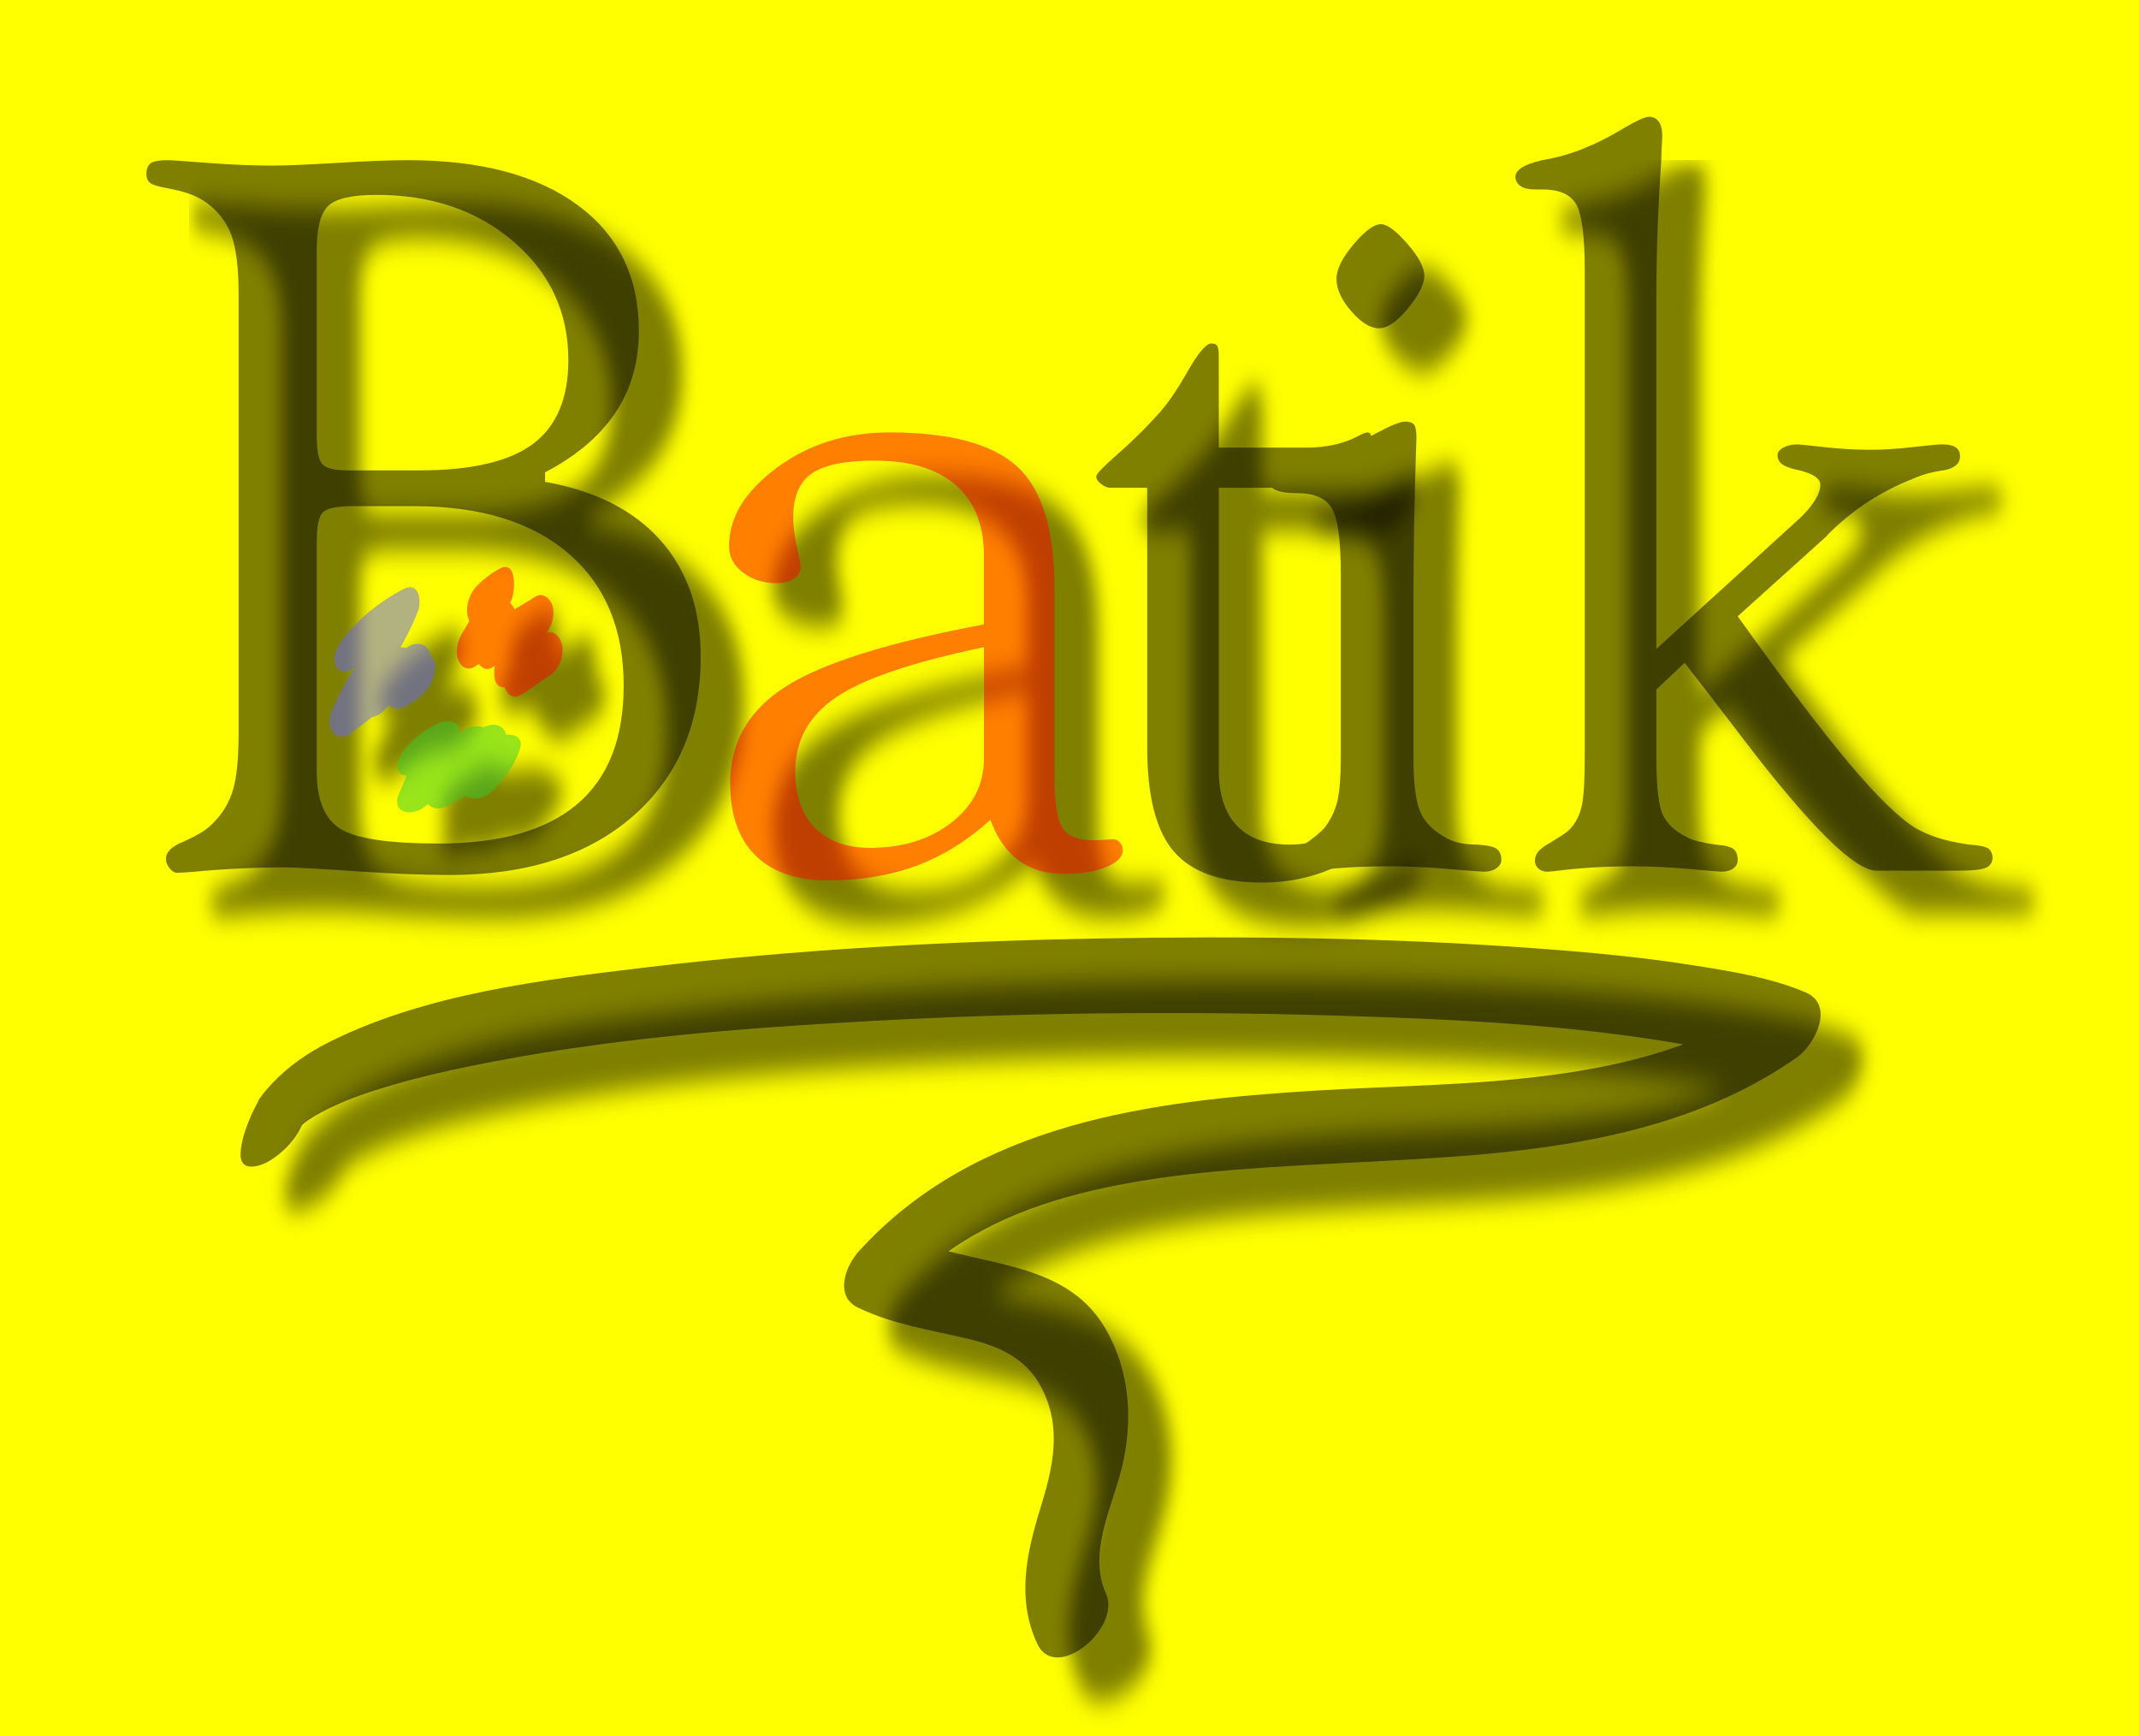
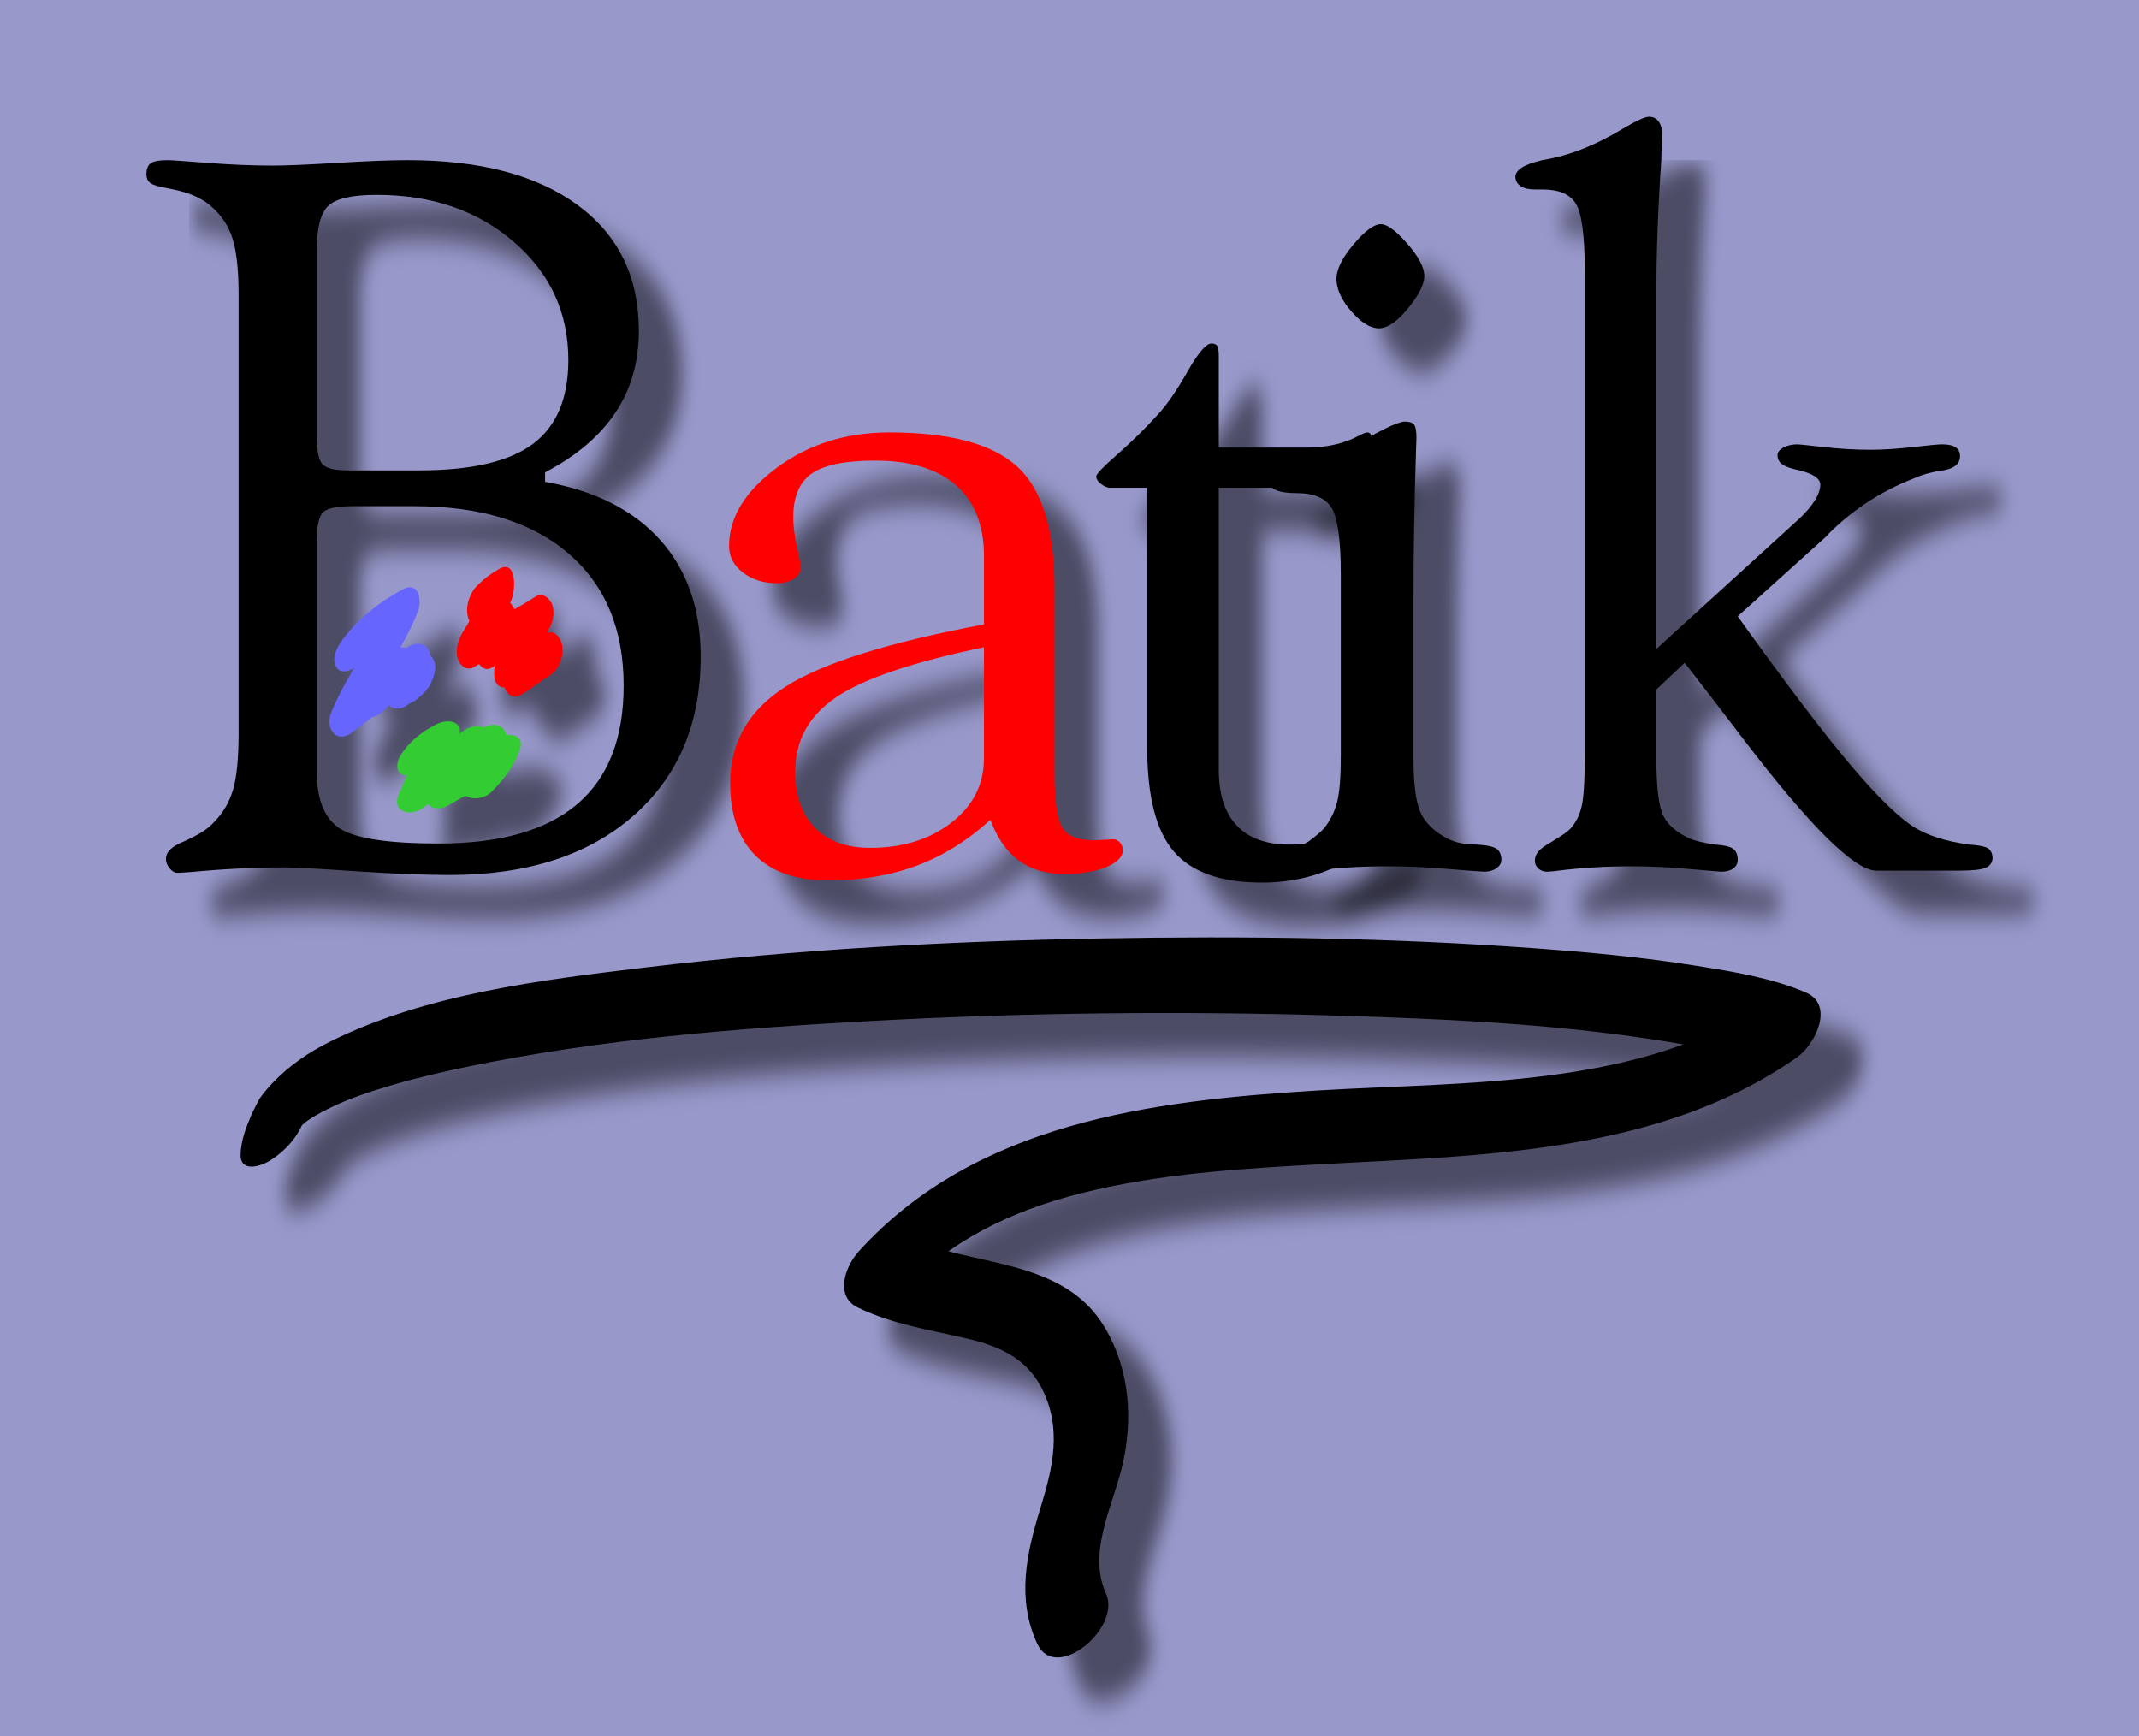
<svg width="493" height="400" xml:space="preserve" viewBox="0 0 493 400">
  <defs>
-     <filter id="blurFilterBothBounds" x="0" y="0" width="500" height="500" filterRes="200">
+     <filter id="blurFilterBothBounds" x="0" y="0" width="500" height="500" filterRes="100">
      <feGaussianBlur stdDeviation="2 3" x="0" y="0" width="500" height="500" />
    </filter>
    <filter id="blurFilter">
      <feGaussianBlur stdDeviation="2 3" />
    </filter>
-     <filter id="floodFilterBothBounds" x="0" y="0" width="500" height="500">
-       <feFlood style="flood-color:#00ff00" x="0" y="0" width="500" height="500" />
+     <filter id="floodFilterBothBounds" x="80" y="80" width="100" height="100">
+       <feFlood style="flood-color:#00ff00" x="80" y="80" width="100" height="100" />
    </filter>
  </defs>
  <g transform="skewX(0)">
    <rect x="0" y="0" width="1000" height="1000" style="fill:rgb(152, 152, 203)" />
-     <rect x="0" y="0" width="500" height="500" style="fill:yellow" />
-     <g id="Layer_Shadow" style="fill-rule:nonzero;clip-rule:nonzero;stroke:#000000;stroke-miterlimit:4;">
+     <g id="Layer_Shadow" style="fill-rule:nonzero;clip-rule:nonzero;stroke:#000000;stroke-miterlimit:4;fill-opacity:.5">
      <g style="stroke:none; fill:black; fill-opacity:.5; filter:url(#blurFilterBothBounds)">
        <path d="M64.994,178.963V77.831c0-6.188-0.57-10.773-1.707-13.754c-1.137-2.977-3.066-5.461-5.793-7.449c-1.137-0.766-2.367-1.395-3.695-1.891s-3.012-0.938-5.055-1.32c-2.125-0.371-3.488-0.781-4.094-1.23s-0.906-1.121-0.906-2.02c0-1.195,0.32-2.035,0.969-2.52     c0.645-0.484,1.953-0.73,3.93-0.73c0.758,0,3.816,0.211,9.176,0.625c5.355,0.418,10.387,0.625,15.098,0.625c2.961,0,7.883-0.207,14.758-0.625c6.875-0.414,12.324-0.625,16.352-0.625c16.711,0,29.762,3.461,39.145,10.379s14.074,16.574,14.074,28.965     c0,7.148-1.793,13.418-5.375,18.816c-3.586,5.398-9,9.996-16.242,13.797v2.18c11.574,2.051,20.445,6.547,26.613,13.492s9.254,15.879,9.254,26.805c0,15.406-5.184,27.645-15.551,36.715s-24.473,13.602-42.316,13.602c-6.078,0-13.367-0.293-21.871-0.875     c-8.508-0.586-13.898-0.875-16.172-0.875c-6.762,0-13.863,0.348-21.301,1.043c-1.824,0.137-2.965,0.207-3.418,0.207c-0.609,0-1.199-0.344-1.77-1.027s-0.852-1.406-0.852-2.172c0-1.598,1.355-2.93,4.074-3.996l0.113-0.055c1.809-0.836,3.223-1.574,4.242-2.223     c1.02-0.645,1.906-1.387,2.66-2.223c2.039-2.047,3.492-4.516,4.359-7.402s1.301-7.254,1.301-13.105z M82.994,110.209c0,3.648,0.453,5.93,1.367,6.84c0.914,0.914,2.816,1.367,5.711,1.367h16.555c12.023,0,20.758-2.031,26.203-6.098     c5.441-4.066,8.164-10.508,8.164-19.324c0-10.945-4.188-20.027-12.559-27.246c-8.375-7.219-18.914-10.832-31.625-10.832c-5.711,0-9.441,0.855-11.191,2.566s-2.625,5.148-2.625,10.316v42.41z M82.994,187.737c0,6.539,1.789,10.953,5.371,13.242     c3.578,2.293,11.16,3.438,22.746,3.438c14.172,0,24.82-3.031,31.945-9.094s10.688-15.156,10.688-27.281c0-13.031-4.234-23.188-12.695-30.461s-20.316-10.914-35.563-10.914H91.213c-3.578,0-5.84,0.477-6.793,1.426s-1.426,3.285-1.426,7.004v52.641z" />
        <path style="fill:#000000;" d="M238.275,198.952c-5.238,4.766-10.891,8.285-16.961,10.559c-6.07,2.27-12.863,3.406-20.375,3.406c-7.363,0-12.98-1.922-16.848-5.762c-3.871-3.844-5.805-9.414-5.805-16.719c0-9.359,4.266-16.758,12.805-22.195     c8.535-5.438,23.766-10.215,45.695-14.324v-15.789c0-7.09-2.16-12.523-6.477-16.297s-10.523-5.664-18.625-5.664c-6.891,0-11.758,0.992-14.598,2.977s-4.258,5.336-4.258,10.063c0,1.984,0.281,4.27,0.852,6.863s0.855,4.156,0.855,4.688     c0,1.07-0.516,1.945-1.547,2.633s-2.352,1.027-3.953,1.027c-3.055,0-5.652-0.816-7.793-2.449s-3.207-3.664-3.207-6.098c0-6.605,3.664-12.625,11-18.055c7.332-5.43,15.977-8.148,25.93-8.148c13.906,0,23.727,2.621,29.465,7.855     c5.734,5.238,8.605,14.535,8.605,27.891v42.844c0,6.516,0.621,10.715,1.867,12.594s3.609,2.816,7.086,2.816c0.602,0,1.434-0.035,2.492-0.113c1.055-0.078,1.773-0.117,2.152-0.117c0.527,0,1.02,0.246,1.473,0.73c0.453,0.488,0.68,1.07,0.68,1.742     c0,1.574-1.273,2.887-3.816,3.934s-5.785,1.574-9.73,1.574c-4.176,0-7.668-1.039-10.477-3.117s-4.973-5.191-6.488-9.348z M236.787,159.167c-16.43,3.43-27.789,7.273-34.074,11.535c-6.285,4.266-9.426,9.973-9.426,17.129c0,5.559,1.512,9.879,4.543,12.961     c3.027,3.086,7.27,4.625,12.723,4.625c7.492,0,13.738-1.941,18.738-5.832c4.996-3.887,7.496-8.813,7.496-14.777v-25.641z" />
        <path d="M274.411,122.417h-8.586c-0.602,0-1.281-0.285-2.035-0.855s-1.129-1.164-1.129-1.773c0-0.531,1.648-2.246,4.953-5.141s6.398-5.941,9.285-9.141c2.051-2.207,4.309-5.48,6.777-9.824s4.309-6.516,5.527-6.516c0.68,0,1.137,0.195,1.363,0.578     s0.344,1.152,0.344,2.301v21.121h20.266c4.555,0,8.539-0.902,11.953-2.711c0.984-0.523,1.668-0.789,2.051-0.789c0.301,0,0.527,0.133,0.68,0.395c0.152,0.266,0.23,0.695,0.23,1.297c0,3.086-0.93,5.777-2.789,8.07c-1.859,2.297-4.195,3.441-7.004,3.441     c-0.453,0-1.137-0.074-2.047-0.227c-0.914-0.148-1.633-0.227-2.164-0.227h-21.176v64.957c0,5.688,1.383,9.992,4.156,12.914c2.77,2.922,6.813,4.379,12.125,4.379c4.93,0,10.055-1.441,15.367-4.324c1.594-0.832,2.617-1.25,3.074-1.25c0.68,0,1.23,0.117,1.648,0.344     c0.418,0.23,0.629,0.574,0.629,1.031c0,2.75-2.816,5.598-8.441,8.539c-5.629,2.938-11.828,4.41-18.594,4.41c-9.43,0-16.199-2.379-20.305-7.133c-4.109-4.754-6.16-12.762-6.16-24.027v-59.84z" />
        <path d="M319.032,184.389V142.35c0-7.898-0.703-12.984-2.105-15.266c-1.406-2.277-4.043-3.418-7.91-3.418c-2.199,0-3.828-0.227-4.891-0.68s-1.594-1.137-1.594-2.051c0-1.516,1.863-2.766,5.598-3.754l0.23-0.016c1.75-0.301,3.484-0.719,5.199-1.25     c1.711-0.531,3.484-1.211,5.313-2.047c2.207-0.906,4.988-2.25,8.34-4.031s5.559-2.672,6.625-2.672c0.992,0,1.676,0.23,2.059,0.684c0.379,0.457,0.57,1.48,0.57,3.074c0,0.305-0.039,1.484-0.117,3.531c-0.379,11.391-0.566,22.93-0.566,34.617v35.543     c0,6.078,0.547,10.313,1.648,12.703c1.102,2.395,3.168,4.387,6.203,5.98c0.906,0.457,1.91,0.801,3.012,1.027s2.371,0.34,3.813,0.34c2.352,0.152,3.867,0.492,4.551,1.023c0.68,0.531,1.023,1.363,1.023,2.5c0,0.758-0.383,1.402-1.141,1.934     c-0.758,0.527-1.707,0.793-2.848,0.793c-0.531,0-3.266-0.211-8.199-0.625c-4.938-0.414-9.566-0.625-13.895-0.625c-6.305,0-12.383,0.375-18.227,1.125c-0.914,0.082-1.48,0.125-1.707,0.125c-0.762,0-1.406-0.25-1.938-0.738c-0.531-0.492-0.797-1.082-0.797-1.766     c0-0.758,0.223-1.422,0.676-1.992s1.281-1.156,2.488-1.766c0.227-0.148,0.602-0.379,1.129-0.684c1.656-1.211,2.859-2.238,3.617-3.074c1.43-1.82,2.426-3.828,2.992-6.031c0.563-2.203,0.848-5.695,0.848-10.477z M318.032,74.292c0-2.195,1.309-4.852,3.926-7.961     s4.719-4.664,6.313-4.664c1.438,0,3.469,1.5,6.086,4.492c2.617,2.996,3.926,5.48,3.926,7.449c0,1.898-1.254,4.383-3.754,7.453c-2.504,3.07-4.742,4.605-6.711,4.605c-1.977,0-4.102-1.305-6.375-3.922s-3.41-5.102-3.41-7.453z" />
        <path d="M375.257,184.307V72.413c0-8.078-0.68-13.219-2.031-15.43s-3.906-3.316-7.664-3.316h-1.805c-1.387,0-2.465-0.242-3.23-0.734c-0.77-0.492-1.191-1.188-1.27-2.094c0-1.656,1.977-2.941,5.93-3.848l0.23-0.074c1.824-0.301,3.516-0.68,5.074-1.133     s3.098-0.984,4.617-1.594c2.66-1.059,5.586-2.535,8.781-4.43c3.191-1.895,5.246-2.844,6.16-2.844c0.984,0,1.746,0.383,2.277,1.141s0.801,1.859,0.801,3.301c0,0.305-0.039,1.082-0.113,2.332c-0.078,1.254-0.113,2.375-0.113,3.359     c-0.383,5.391-0.668,10.684-0.859,15.883s-0.285,10.531-0.285,15.996v80.641l33.148-30.207c1.434-1.367,2.566-2.715,3.398-4.047c0.832-1.328,1.25-2.527,1.25-3.594c0-1.289-1.324-2.316-3.969-3.078c-0.305-0.074-0.566-0.148-0.793-0.227     c-1.891-0.375-3.215-0.828-3.969-1.359c-0.758-0.527-1.133-1.242-1.133-2.148c0-0.68,0.453-1.262,1.359-1.754s2.004-0.738,3.289-0.738c0.301,0,2.305,0.211,6.008,0.625c3.703,0.418,7.297,0.625,10.773,0.625c2.871,0,6.141-0.207,9.809-0.625     c3.664-0.414,5.875-0.625,6.633-0.625c1.438,0,2.496,0.227,3.176,0.68s1.02,1.133,1.02,2.039c0,1.734-1.285,2.828-3.855,3.281h-0.113c-1.133,0.152-2.27,0.379-3.402,0.684s-2.305,0.723-3.516,1.254c-7.332,2.891-13.758,7.07-19.273,12.543     c-0.605,0.684-1.059,1.141-1.359,1.367l-19.73,17.781c10.66,14.914,19.223,26.215,25.688,33.902s11.59,12.672,15.371,14.953c3.023,1.75,6.879,2.969,11.566,3.652c0.375,0.078,0.641,0.113,0.793,0.113c2.191,0.152,3.609,0.438,4.254,0.852     c0.641,0.414,1,1.113,1.078,2.094c0,1.133-0.512,1.922-1.535,2.375s-3.012,0.68-5.965,0.68h-19.277c-5,0-15.23-10.113-30.684-30.34c-5.609-7.375-10.117-13.227-13.523-17.563l-6.516,6.156v15.617c0,6.852,0.531,11.344,1.602,13.477     c1.066,2.133,3.086,3.883,6.059,5.25c1.219,0.535,3.121,0.992,5.715,1.371c0.078,0.023,0.152,0.031,0.23,0.031c2.133,0.152,3.523,0.492,4.172,1.023s0.973,1.363,0.973,2.5c0,0.836-0.344,1.496-1.027,1.988s-1.594,0.738-2.734,0.738     c-0.305,0-2.758-0.211-7.355-0.625c-4.602-0.414-8.992-0.625-13.172-0.625c-6.309,0-12.313,0.375-18.016,1.125c-0.914,0.082-1.445,0.125-1.594,0.125c-0.836,0-1.523-0.25-2.055-0.746s-0.797-1.09-0.797-1.777c0-0.766,0.262-1.473,0.789-2.121     c0.523-0.648,1.613-1.434,3.27-2.355c0.375-0.227,0.789-0.492,1.242-0.797c1.273-0.758,2.215-1.445,2.816-2.055c1.277-1.367,2.16-3.074,2.648-5.129c0.488-2.051,0.734-5.926,0.734-11.629z" />
        <g>
          <path style="fill:none;" d="M72.994,271.083c4-42,302-44,348-24c-56,40-160,2-208,56c20,10,42,2,48,30c4,18-12,34-4,50" />
          <path d="M80.536,266.312c-0.018,0.1-0.377,1.375-0.439,1.492c-0.15,0.285-1.382,2.046-1.598,2.291c0.206-0.233,0.428-0.452,0.65-0.67c-6.851,6.751-0.262,0.713,0.893-0.499c1.893-1.986-2.124,1.712,0.112-0.08c0.604-0.484,1.242-0.925,1.886-1.355      c-2.574,1.719,0.458-0.228,1.417-0.868c-2.634,1.761-1.231,0.788-0.605,0.423c1.799-1.049,3.686-1.946,5.591-2.783c0.978-0.43,1.97-0.828,2.964-1.217c1.844-0.723-1.918,0.683-0.003,0.012c0.706-0.264,1.412-0.528,2.117-0.792      c-1.224,0.456-1.388,0.521-0.491,0.195c2.531-0.908,5.102-1.708,7.683-2.461c5.73-1.672,11.556-3.013,17.401-4.216c30.689-6.314,61.555-8.765,92.723-10.467c35.225-1.924,70.559-2.313,105.819-1.278c27.375,0.803,55.137,2.029,82.154,6.813      c1.854,0.328,3.702,0.69,5.545,1.079c-2.182-0.459,0.632,0.149,1.103,0.26c0.784,0.185,1.565,0.383,2.346,0.585c2.714,0.705,5.407,1.537,7.987,2.642c0.676-4.98,1.351-9.959,2.026-14.939c-29.001,20.428-70.184,18.783-104.484,20.881      c-37.85,2.314-78.422,7.341-105.371,37.024c-3.142,3.46-5.693,10.35-0.21,12.998c8.018,3.873,16.683,5.137,25.266,7.166c7.149,1.69,13.362,4.381,16.934,11.121c4.934,9.311,2.75,18.519-0.175,28.003c-3.217,10.428-5.508,20.886-0.692,31.219      c4.219,9.05,19.441-3.641,15.823-11.611c-4.234-9.326,1.407-19.828,3.653-28.997c2.667-10.888,1.908-22.401-3.872-32.224c-9.76-16.588-31.066-13.848-46.449-21.271c-0.07,4.333-0.14,8.666-0.21,12.998c10.537-11.719,25.017-18.668,40.974-22.714      c18.159-4.604,37.034-5.719,55.666-6.747c37.146-2.049,77.822-2.405,109.506-24.634c4.136-2.902,8.771-12.048,2.026-14.939c-7.868-3.373-16.687-4.781-25.083-6.132c-12.447-2.004-25.032-3.156-37.6-4.075c-33.215-2.427-66.599-2.839-99.887-2.247      c-34.872,0.621-69.791,2.496-104.432,6.637c-24.317,2.907-50.972,6.112-73.187,17.171c-4.951,2.465-9.505,5.587-13.309,9.623c-1.027,1.089-2.19,2.464-2.986,3.643c0.137-0.203-3.419,6.639-1.518,3.165c-0.205,0.374-0.38,0.762-0.549,1.151      c-1.126,2.59-2.056,5.322-2.196,8.168c-0.222,4.484,4.48,3.091,6.917,1.551c3.856-2.437,7.345-6.516,8.167-11.093z" />
        </g>
        <g style="fill:none;">
          <g>
            <path d="M91.063,159.92c3.21-4.278,7.488-7.488,11.768-9.628c-3.209,8.559-9.628,16.047-12.837,24.604c4.279-3.209,8.558-6.418,11.768-10.697c-1.07,2.14-3.21,4.279-5.35,6.419c2.14-3.21,5.35-5.35,8.559-7.488c0,1.069-2.14,4.278-2.14,5.349       c4.279-3.21,3.209-4.279,3.209-1.07" />
            <path style="fill:#000000;" d="M92.895,162.792c2.783-3.428,5.975-5.999,9.896-8.025c-1.157-1.682-2.313-3.363-3.47-5.045c-3.529,8.583-9.506,15.878-12.988,24.507c-1.424,3.528,1.087,7.368,4.788,4.606c4.628-3.453,9.209-6.988,12.807-11.548       c-1.737-1.683-3.474-3.367-5.21-5.05c-1.203,2.039-2.795,3.63-4.451,5.306c1.724,1.675,3.448,3.35,5.171,5.025c1.737-2.343,4.278-3.896,6.66-5.5c-1.726-1.112-3.452-2.225-5.177-3.337c-0.412,1.82-1.716,3.448-2.165,5.333c-0.819,3.436,2.431,5.561,5.228,3.37       c1.089-0.853,2.121-1.741,3.154-2.66c0.27-0.24,2.352-2.781,1.087-1.242c-1.901,0.256-3.802,0.513-5.703,0.769c-0.442-1.809-0.591-2.103-0.447-0.882c0.061,0.692,0.135,1.383,0.222,2.073c0.547,4.68,6.211-1.189,6.884-2.75c0.811-1.877,1.806-4.181,0.519-6.087       c-1.083-1.603-3.412-1.174-4.709-0.111c-1.155,0.947-2.154,2.039-3.312,2.981c1.743,1.123,3.485,2.247,5.228,3.37c0.401-1.833,1.678-3.476,2.114-5.365c0.839-3.633-2.323-5.241-5.177-3.337c-4.064,2.711-7.516,5.554-10.458,9.476       c-3.299,4.397,0.973,9.229,5.171,5.025c2.33-2.333,4.55-4.69,6.248-7.532c2.625-4.394-1.298-9.954-5.21-5.05c-3.095,3.878-6.791,6.867-10.729,9.847c1.596,1.536,3.192,3.071,4.788,4.606c3.412-8.649,9.323-16.011,12.686-24.702       c0.948-2.451,0.194-7.002-3.47-5.045c-5.309,2.836-9.933,6.46-13.639,11.23c-1.319,1.697-3.073,4.564-1.681,6.745c1.318,2.063,4.239,0.358,5.343-1.001z" />
          </g>
          <g>
            <path d="M121.018,149.223c1.069-1.07,2.139-2.14,4.278-3.209c-2.14,4.278-4.278,9.628-6.418,12.837c2.14-1.07,4.278-3.209,6.418-5.349c0,1.069-2.14,4.278-2.14,5.349c3.21-2.14,7.489-4.279,10.698-6.419c-2.14,3.21-4.279,7.488-6.419,10.698       c1.07,0,4.279-2.14,5.349-3.21c-1.069,2.14-3.209,3.21-3.209,5.349c2.14-1.069,4.279-3.209,6.419-4.278" />
            <path style="fill:#000000;" d="M122.068,153.47c1.095-1.054,2.151-1.838,3.493-2.567c-0.949-2.375-1.897-4.749-2.846-7.124c-1.96,3.858-3.554,8.012-5.898,11.658c-1.202,1.87-1.95,4.149-1.307,6.371c0.461,1.592,2.045,2.92,3.719,1.958       c2.792-1.606,5.072-3.694,7.356-5.946c-1.631-1.296-3.263-2.592-4.895-3.888c0.423-2.181-0.838,1.04-1.041,1.472c-0.595,1.267-0.875,2.5-1.14,3.864c-0.396,2.038,1.298,6.281,4.05,4.513c3.503-2.25,7.211-4.155,10.708-6.416       c-0.86-2.792-1.721-5.585-2.582-8.377c-2.26,3.495-4.161,7.205-6.419,10.698c-1.166,1.803-3.031,9.546,1.622,8.659c2.694-0.513,5.223-2.283,7.228-4.094c-1.4-2.216-2.8-4.432-4.2-6.648c-1.777,2.892-3.42,4.527-4.006,8.079       c-0.355,2.152,1.243,6.147,4.078,4.521c2.237-1.284,4.184-2.972,6.395-4.286c2.267-1.346,3.457-4.071,3.249-6.675c-0.157-1.958-1.758-4.435-4.029-3.175c-2.268,1.258-4.202,2.985-6.443,4.271c1.359,1.507,2.719,3.014,4.078,4.521       c-0.546,1.443-0.411,1.566,0.405,0.371c0.791-0.92,1.374-1.96,2.007-2.989c1.776-2.889-0.048-10.398-4.2-6.648c-0.903,0.816-2.232,2.09-3.469,2.326c0.541,2.886,1.081,5.772,1.622,8.659c2.26-3.495,4.161-7.205,6.419-10.698c1.215-1.88,1.976-4.14,1.287-6.376       c-0.469-1.523-2.212-3.072-3.869-2.001c-3.493,2.259-7.202,4.153-10.688,6.422c1.35,1.504,2.7,3.008,4.05,4.513c-0.386,2.161,0.771-1.038,0.976-1.492c0.577-1.276,0.878-2.497,1.123-3.869c0.493-2.755-2.1-6.696-4.895-3.888       c-1.704,1.712-3.375,3.525-5.479,4.751c0.804,2.776,1.608,5.553,2.413,8.329c2.776-4.455,4.699-9.286,6.938-14.016c0.902-1.905,1.375-9.486-2.846-7.124c-1.896,1.062-3.539,2.305-5.063,3.851c-1.783,1.808-2.738,4.762-2.12,7.262       c0.545,2.203,2.574,2.816,4.221,1.232z" />
          </g>
          <g>
            <path d="M106.04,184.524c1.07-2.139,3.21-3.209,5.35-4.278c-2.14,3.209-3.21,8.558-5.35,12.837c3.21-3.209,7.488-5.349,10.698-8.559c-1.07,2.14-2.14,5.35-4.279,7.489c3.209-2.14,7.488-3.21,10.697-6.419c0,1.069-2.139,4.279-2.139,4.279       c2.139-2.14,3.209-3.21,4.278-6.419c-2.14,1.069-4.278,2.14-6.418,2.14c0-1.07,2.14-3.209,3.209-4.279c-3.209,1.07-6.419,2.14-8.559,3.209c0,0,3.21-2.139,4.279-2.139c1.07-2.14-1.069,1.069-2.14,1.069" />
            <path style="fill:#000000;" d="M109.826,184.816c0.783-0.504,1.606-0.938,2.469-1.301c-1.583-1.209-3.166-2.419-4.748-3.628c-2.467,3.958-3.438,8.551-5.454,12.714c-2.352,4.856,3.013,5.929,6.132,3.061c3.375-3.103,7.41-5.351,10.752-8.495       c-2.078-1.06-4.155-2.12-6.233-3.18c-1.059,2.217-1.887,4.529-3.542,6.382c-3.302,3.697,0.169,7.709,4.344,5.127c4.005-2.478,8.331-4.002,11.861-7.246c-2.243-0.696-4.485-1.393-6.728-2.089c-0.215,1.156-1.024,2.195-1.661,3.168       c-3.016,4.607,3.391,6.075,6.246,3.195c2.925-2.951,5.072-5.702,6.501-9.646c1.441-3.978-3.187-4.057-5.543-2.891c-1.383,0.685-2.487,1.158-4.03,1.306c1.048,1.237,2.097,2.475,3.145,3.712c0.125-0.477,1.471-1.594,1.964-2.097       c2.829-2.878,1.002-6.963-3.061-5.589c-2.886,0.976-5.777,1.933-8.535,3.236c0.28,2.457,0.561,4.913,0.841,7.369c0.352-0.233,0.71-0.457,1.068-0.681c0.451-0.278,0.911-0.541,1.379-0.791c-0.923,0.3-0.715,0.262,0.625-0.115c2.553-0.935,4.935-3.57,5.073-6.385       c0.154-3.138-3.764-2.988-5.619-1.686c-2.035,1.429-3.433,2.693-4.696,4.823c0.983-0.965,1.966-1.93,2.949-2.895c-0.115,0.083-0.23,0.167-0.345,0.25c-1.448,1.045-2.816,2.212-3.498,3.921c-0.501,1.257-0.279,3.353,1.588,3.168       c1.579-0.156,3.114-0.367,4.511-1.194c-0.039,0.023,3.256-2.522,1.495-1.309c-1.873-0.562-3.745-1.124-5.618-1.687c0.139-0.474,0.279-0.949,0.418-1.423c1.762-1.264,3.523-2.527,5.285-3.791c-2.419,0.446-4.606,1.661-6.651,2.991       c-1.732,1.126-3.506,2.876-3.606,5.088c-0.11,2.417,2.563,3.155,4.448,2.281c2.775-1.286,5.681-2.224,8.582-3.182c-0.685-2.2-1.37-4.401-2.055-6.601c-2.17,2.169-4.635,4.408-5.459,7.474c-0.627,2.334,0.756,3.929,3.145,3.712       c3.196-0.29,5.958-1.573,8.806-2.973c-1.848-0.963-3.696-1.927-5.543-2.891c-0.48,1.318-1.07,2.204-2.055,3.192c2.082,1.065,4.164,2.13,6.246,3.195c1.067-1.622,2.254-3.462,2.616-5.39c0.854-4.542-4.149-4.445-6.728-2.089       c-2.762,2.523-6.394,3.631-9.534,5.592c1.448,1.709,2.896,3.418,4.344,5.127c2.271-2.566,3.568-5.538,5.016-8.597c2.284-4.825-3.085-6.168-6.233-3.18c-3.328,3.158-7.349,5.426-10.644,8.623c2.044,1.02,4.088,2.041,6.132,3.061       c1.928-4.203,2.889-8.988,5.245-12.96c2.417-4.074-1.607-5.273-4.748-3.628c-3.403,1.783-6.204,3.945-8.23,7.255c-0.98,1.601-1.226,4.278,1.271,4.468c2.564,0.195,5.004-1.875,6.301-3.884z" />
          </g>
        </g>
      </g>
    </g>
-     <g id="Layer_x0020_1" style="fill-rule:nonzero;clip-rule:nonzero;stroke:#000000;stroke-miterlimit:4;opacity:.5">
-       <path style="fill:none;stroke:none;" d="M493,400H0V0h493v400z" />
+     <g id="Layer_x0020_1" style="fill-rule:nonzero;clip-rule:nonzero;stroke:#000000;stroke-miterlimit:4;">
      <g style="stroke:none;">
        <path d="M54.994,168.963V67.831c0-6.188-0.57-10.773-1.707-13.754c-1.137-2.977-3.066-5.461-5.793-7.449c-1.137-0.766-2.367-1.395-3.695-1.891s-3.012-0.938-5.055-1.32c-2.125-0.371-3.488-0.781-4.094-1.23s-0.906-1.121-0.906-2.02c0-1.195,0.32-2.035,0.969-2.52     c0.645-0.484,1.953-0.73,3.93-0.73c0.758,0,3.816,0.211,9.176,0.625c5.355,0.418,10.387,0.625,15.098,0.625c2.961,0,7.883-0.207,14.758-0.625c6.875-0.414,12.324-0.625,16.352-0.625c16.711,0,29.762,3.461,39.145,10.379s14.074,16.574,14.074,28.965     c0,7.148-1.793,13.418-5.375,18.816c-3.586,5.398-9,9.996-16.242,13.797v2.18c11.574,2.051,20.445,6.547,26.613,13.492s9.254,15.879,9.254,26.805c0,15.406-5.184,27.645-15.551,36.715s-24.473,13.602-42.316,13.602c-6.078,0-13.367-0.293-21.871-0.875     c-8.508-0.586-13.898-0.875-16.172-0.875c-6.762,0-13.863,0.348-21.301,1.043c-1.824,0.137-2.965,0.207-3.418,0.207c-0.609,0-1.199-0.344-1.77-1.027s-0.852-1.406-0.852-2.172c0-1.598,1.355-2.93,4.074-3.996l0.113-0.055c1.809-0.836,3.223-1.574,4.242-2.223     c1.02-0.645,1.906-1.387,2.66-2.223c2.039-2.047,3.492-4.516,4.359-7.402s1.301-7.254,1.301-13.105z M72.994,100.209c0,3.648,0.453,5.93,1.367,6.84c0.914,0.914,2.816,1.367,5.711,1.367h16.555c12.023,0,20.758-2.031,26.203-6.098     c5.441-4.066,8.164-10.508,8.164-19.324c0-10.945-4.188-20.027-12.559-27.246c-8.375-7.219-18.914-10.832-31.625-10.832c-5.711,0-9.441,0.855-11.191,2.566s-2.625,5.148-2.625,10.316v42.41z M72.994,177.737c0,6.539,1.789,10.953,5.371,13.242     c3.578,2.293,11.16,3.438,22.746,3.438c14.172,0,24.82-3.031,31.945-9.094s10.688-15.156,10.688-27.281c0-13.031-4.234-23.188-12.695-30.461s-20.316-10.914-35.563-10.914H81.213c-3.578,0-5.84,0.477-6.793,1.426s-1.426,3.285-1.426,7.004v52.641z" />
        <path style="fill:#FF0000;" d="M228.275,188.952c-5.238,4.766-10.891,8.285-16.961,10.559c-6.07,2.27-12.863,3.406-20.375,3.406c-7.363,0-12.98-1.922-16.848-5.762c-3.871-3.844-5.805-9.414-5.805-16.719c0-9.359,4.266-16.758,12.805-22.195     c8.535-5.438,23.766-10.215,45.695-14.324v-15.789c0-7.09-2.16-12.523-6.477-16.297s-10.523-5.664-18.625-5.664c-6.891,0-11.758,0.992-14.598,2.977s-4.258,5.336-4.258,10.063c0,1.984,0.281,4.27,0.852,6.863s0.855,4.156,0.855,4.688     c0,1.07-0.516,1.945-1.547,2.633s-2.352,1.027-3.953,1.027c-3.055,0-5.652-0.816-7.793-2.449s-3.207-3.664-3.207-6.098c0-6.605,3.664-12.625,11-18.055c7.332-5.43,15.977-8.148,25.93-8.148c13.906,0,23.727,2.621,29.465,7.855     c5.734,5.238,8.605,14.535,8.605,27.891v42.844c0,6.516,0.621,10.715,1.867,12.594s3.609,2.816,7.086,2.816c0.602,0,1.434-0.035,2.492-0.113c1.055-0.078,1.773-0.117,2.152-0.117c0.527,0,1.02,0.246,1.473,0.73c0.453,0.488,0.68,1.07,0.68,1.742     c0,1.574-1.273,2.887-3.816,3.934s-5.785,1.574-9.73,1.574c-4.176,0-7.668-1.039-10.477-3.117s-4.973-5.191-6.488-9.348z M226.787,149.167c-16.43,3.43-27.789,7.273-34.074,11.535c-6.285,4.266-9.426,9.973-9.426,17.129c0,5.559,1.512,9.879,4.543,12.961     c3.027,3.086,7.27,4.625,12.723,4.625c7.492,0,13.738-1.941,18.738-5.832c4.996-3.887,7.496-8.813,7.496-14.777v-25.641z" />
        <path d="M264.411,112.417h-8.586c-0.602,0-1.281-0.285-2.035-0.855s-1.129-1.164-1.129-1.773c0-0.531,1.648-2.246,4.953-5.141s6.398-5.941,9.285-9.141c2.051-2.207,4.309-5.48,6.777-9.824s4.309-6.516,5.527-6.516c0.68,0,1.137,0.195,1.363,0.578     s0.344,1.152,0.344,2.301v21.121h20.266c4.555,0,8.539-0.902,11.953-2.711c0.984-0.523,1.668-0.789,2.051-0.789c0.301,0,0.527,0.133,0.68,0.395c0.152,0.266,0.23,0.695,0.23,1.297c0,3.086-0.93,5.777-2.789,8.07c-1.859,2.297-4.195,3.441-7.004,3.441     c-0.453,0-1.137-0.074-2.047-0.227c-0.914-0.148-1.633-0.227-2.164-0.227h-21.176v64.957c0,5.688,1.383,9.992,4.156,12.914c2.77,2.922,6.813,4.379,12.125,4.379c4.93,0,10.055-1.441,15.367-4.324c1.594-0.832,2.617-1.25,3.074-1.25c0.68,0,1.23,0.117,1.648,0.344     c0.418,0.23,0.629,0.574,0.629,1.031c0,2.75-2.816,5.598-8.441,8.539c-5.629,2.938-11.828,4.41-18.594,4.41c-9.43,0-16.199-2.379-20.305-7.133c-4.109-4.754-6.16-12.762-6.16-24.027v-59.84z" />
        <path d="M309.032,174.389V132.35c0-7.898-0.703-12.984-2.105-15.266c-1.406-2.277-4.043-3.418-7.91-3.418c-2.199,0-3.828-0.227-4.891-0.68s-1.594-1.137-1.594-2.051c0-1.516,1.863-2.766,5.598-3.754l0.23-0.016c1.75-0.301,3.484-0.719,5.199-1.25     c1.711-0.531,3.484-1.211,5.313-2.047c2.207-0.906,4.988-2.25,8.34-4.031s5.559-2.672,6.625-2.672c0.992,0,1.676,0.23,2.059,0.684c0.379,0.457,0.57,1.48,0.57,3.074c0,0.305-0.039,1.484-0.117,3.531c-0.379,11.391-0.566,22.93-0.566,34.617v35.543     c0,6.078,0.547,10.313,1.648,12.703c1.102,2.395,3.168,4.387,6.203,5.98c0.906,0.457,1.91,0.801,3.012,1.027s2.371,0.34,3.813,0.34c2.352,0.152,3.867,0.492,4.551,1.023c0.68,0.531,1.023,1.363,1.023,2.5c0,0.758-0.383,1.402-1.141,1.934     c-0.758,0.527-1.707,0.793-2.848,0.793c-0.531,0-3.266-0.211-8.199-0.625c-4.938-0.414-9.566-0.625-13.895-0.625c-6.305,0-12.383,0.375-18.227,1.125c-0.914,0.082-1.48,0.125-1.707,0.125c-0.762,0-1.406-0.25-1.938-0.738c-0.531-0.492-0.797-1.082-0.797-1.766     c0-0.758,0.223-1.422,0.676-1.992s1.281-1.156,2.488-1.766c0.227-0.148,0.602-0.379,1.129-0.684c1.656-1.211,2.859-2.238,3.617-3.074c1.43-1.82,2.426-3.828,2.992-6.031c0.563-2.203,0.848-5.695,0.848-10.477z M308.032,64.292c0-2.195,1.309-4.852,3.926-7.961     s4.719-4.664,6.313-4.664c1.438,0,3.469,1.5,6.086,4.492c2.617,2.996,3.926,5.48,3.926,7.449c0,1.898-1.254,4.383-3.754,7.453c-2.504,3.07-4.742,4.605-6.711,4.605c-1.977,0-4.102-1.305-6.375-3.922s-3.41-5.102-3.41-7.453z" />
        <path d="M365.257,174.307V62.413c0-8.078-0.68-13.219-2.031-15.43s-3.906-3.316-7.664-3.316h-1.805c-1.387,0-2.465-0.242-3.23-0.734c-0.77-0.492-1.191-1.188-1.27-2.094c0-1.656,1.977-2.941,5.93-3.848l0.23-0.074c1.824-0.301,3.516-0.68,5.074-1.133     s3.098-0.984,4.617-1.594c2.66-1.059,5.586-2.535,8.781-4.43c3.191-1.895,5.246-2.844,6.16-2.844c0.984,0,1.746,0.383,2.277,1.141s0.801,1.859,0.801,3.301c0,0.305-0.039,1.082-0.113,2.332c-0.078,1.254-0.113,2.375-0.113,3.359     c-0.383,5.391-0.668,10.684-0.859,15.883s-0.285,10.531-0.285,15.996v80.641l33.148-30.207c1.434-1.367,2.566-2.715,3.398-4.047c0.832-1.328,1.25-2.527,1.25-3.594c0-1.289-1.324-2.316-3.969-3.078c-0.305-0.074-0.566-0.148-0.793-0.227     c-1.891-0.375-3.215-0.828-3.969-1.359c-0.758-0.527-1.133-1.242-1.133-2.148c0-0.68,0.453-1.262,1.359-1.754s2.004-0.738,3.289-0.738c0.301,0,2.305,0.211,6.008,0.625c3.703,0.418,7.297,0.625,10.773,0.625c2.871,0,6.141-0.207,9.809-0.625     c3.664-0.414,5.875-0.625,6.633-0.625c1.438,0,2.496,0.227,3.176,0.68s1.02,1.133,1.02,2.039c0,1.734-1.285,2.828-3.855,3.281h-0.113c-1.133,0.152-2.27,0.379-3.402,0.684s-2.305,0.723-3.516,1.254c-7.332,2.891-13.758,7.07-19.273,12.543     c-0.605,0.684-1.059,1.141-1.359,1.367l-19.73,17.781c10.66,14.914,19.223,26.215,25.688,33.902s11.59,12.672,15.371,14.953c3.023,1.75,6.879,2.969,11.566,3.652c0.375,0.078,0.641,0.113,0.793,0.113c2.191,0.152,3.609,0.438,4.254,0.852     c0.641,0.414,1,1.113,1.078,2.094c0,1.133-0.512,1.922-1.535,2.375s-3.012,0.68-5.965,0.68h-19.277c-5,0-15.23-10.113-30.684-30.34c-5.609-7.375-10.117-13.227-13.523-17.563l-6.516,6.156v15.617c0,6.852,0.531,11.344,1.602,13.477     c1.066,2.133,3.086,3.883,6.059,5.25c1.219,0.535,3.121,0.992,5.715,1.371c0.078,0.023,0.152,0.031,0.23,0.031c2.133,0.152,3.523,0.492,4.172,1.023s0.973,1.363,0.973,2.5c0,0.836-0.344,1.496-1.027,1.988s-1.594,0.738-2.734,0.738     c-0.305,0-2.758-0.211-7.355-0.625c-4.602-0.414-8.992-0.625-13.172-0.625c-6.309,0-12.313,0.375-18.016,1.125c-0.914,0.082-1.445,0.125-1.594,0.125c-0.836,0-1.523-0.25-2.055-0.746s-0.797-1.09-0.797-1.777c0-0.766,0.262-1.473,0.789-2.121     c0.523-0.648,1.613-1.434,3.27-2.355c0.375-0.227,0.789-0.492,1.242-0.797c1.273-0.758,2.215-1.445,2.816-2.055c1.277-1.367,2.16-3.074,2.648-5.129c0.488-2.051,0.734-5.926,0.734-11.629z" />
        <g>
          <path style="fill:none;" d="M62.994,261.083c4-42,302-44,348-24c-56,40-160,2-208,56c20,10,42,2,48,30c4,18-12,34-4,50" />
          <path d="M70.536,256.312c-0.018,0.1-0.377,1.375-0.439,1.492c-0.15,0.285-1.382,2.046-1.598,2.291c0.206-0.233,0.428-0.452,0.65-0.67c-6.851,6.751-0.262,0.713,0.893-0.499c1.893-1.986-2.124,1.712,0.112-0.08c0.604-0.484,1.242-0.925,1.886-1.355      c-2.574,1.719,0.458-0.228,1.417-0.868c-2.634,1.761-1.231,0.788-0.605,0.423c1.799-1.049,3.686-1.946,5.591-2.783c0.978-0.43,1.97-0.828,2.964-1.217c1.844-0.723-1.918,0.683-0.003,0.012c0.706-0.264,1.412-0.528,2.117-0.792      c-1.224,0.456-1.388,0.521-0.491,0.195c2.531-0.908,5.102-1.708,7.683-2.461c5.73-1.672,11.556-3.013,17.401-4.216c30.689-6.314,61.555-8.765,92.723-10.467c35.225-1.924,70.559-2.313,105.819-1.278c27.375,0.803,55.137,2.029,82.154,6.813      c1.854,0.328,3.703,0.69,5.545,1.079c-2.182-0.459,0.632,0.149,1.102,0.26c0.785,0.185,1.566,0.383,2.346,0.585c2.714,0.705,5.407,1.537,7.987,2.642c0.676-4.98,1.351-9.959,2.026-14.939c-29.001,20.428-70.184,18.783-104.484,20.881      c-37.85,2.314-78.422,7.341-105.371,37.024c-3.142,3.46-5.693,10.35-0.21,12.998c8.018,3.873,16.683,5.137,25.266,7.166c7.149,1.69,13.362,4.381,16.934,11.121c4.934,9.311,2.75,18.519-0.175,28.003c-3.217,10.428-5.508,20.886-0.692,31.219      c4.219,9.05,19.441-3.641,15.823-11.611c-4.234-9.326,1.407-19.828,3.653-28.997c2.667-10.888,1.908-22.401-3.872-32.224c-9.76-16.588-31.066-13.848-46.449-21.271c-0.07,4.333-0.14,8.666-0.21,12.998c10.537-11.719,25.017-18.668,40.974-22.714      c18.159-4.604,37.034-5.719,55.666-6.747c37.146-2.049,77.822-2.405,109.506-24.634c4.136-2.902,8.771-12.048,2.026-14.939c-7.868-3.373-16.687-4.781-25.083-6.132c-12.448-2.004-25.032-3.156-37.601-4.075c-33.215-2.427-66.599-2.839-99.887-2.247      c-34.872,0.621-69.791,2.496-104.432,6.637c-24.317,2.907-50.972,6.112-73.187,17.171c-4.951,2.465-9.505,5.587-13.309,9.623c-1.027,1.089-2.19,2.464-2.986,3.643c0.137-0.203-3.419,6.639-1.518,3.165c-0.205,0.374-0.38,0.762-0.549,1.151      c-1.126,2.59-2.056,5.322-2.196,8.168c-0.222,4.484,4.48,3.091,6.917,1.551c3.856-2.437,7.345-6.516,8.167-11.093z" />
        </g>
        <g style="fill:none;">
          <g>
            <path d="M81.063,149.92c3.21-4.278,7.488-7.488,11.768-9.628c-3.209,8.559-9.628,16.047-12.837,24.604c4.279-3.209,8.558-6.418,11.768-10.697c-1.07,2.14-3.21,4.279-5.35,6.419c2.14-3.21,5.35-5.35,8.559-7.488c0,1.069-2.14,4.278-2.14,5.349       c4.279-3.21,3.209-4.279,3.209-1.07" />
            <path style="fill:#6666FF;" d="M82.895,152.792c2.783-3.428,5.975-5.999,9.896-8.025c-1.157-1.682-2.313-3.363-3.47-5.045c-3.529,8.583-9.506,15.878-12.988,24.507c-1.424,3.528,1.087,7.368,4.788,4.606c4.628-3.453,9.209-6.988,12.807-11.548       c-1.737-1.683-3.474-3.367-5.21-5.05c-1.203,2.039-2.795,3.63-4.451,5.306c1.724,1.675,3.448,3.35,5.171,5.025c1.737-2.343,4.278-3.896,6.66-5.5c-1.726-1.112-3.452-2.225-5.177-3.337c-0.412,1.82-1.716,3.448-2.165,5.333c-0.819,3.436,2.431,5.561,5.228,3.37       c1.089-0.853,2.121-1.741,3.154-2.66c0.27-0.24,2.352-2.781,1.087-1.242c-1.901,0.256-3.802,0.513-5.703,0.769c-0.442-1.809-0.591-2.103-0.447-0.882c0.061,0.692,0.135,1.383,0.222,2.073c0.547,4.68,6.211-1.189,6.884-2.75c0.811-1.877,1.806-4.181,0.519-6.087       c-1.083-1.603-3.412-1.174-4.709-0.111c-1.155,0.947-2.154,2.039-3.312,2.981c1.743,1.123,3.485,2.247,5.228,3.37c0.401-1.833,1.678-3.476,2.114-5.365c0.839-3.633-2.323-5.241-5.177-3.337c-4.064,2.711-7.516,5.554-10.458,9.476       c-3.299,4.397,0.973,9.229,5.171,5.025c2.33-2.333,4.55-4.69,6.248-7.532c2.625-4.394-1.298-9.954-5.21-5.05c-3.095,3.878-6.791,6.867-10.729,9.847c1.596,1.536,3.192,3.071,4.788,4.606c3.412-8.649,9.323-16.011,12.686-24.702       c0.948-2.451,0.194-7.002-3.47-5.045c-5.309,2.836-9.933,6.46-13.639,11.23c-1.319,1.697-3.073,4.564-1.681,6.745c1.318,2.063,4.239,0.358,5.343-1.001z" />
          </g>
          <g>
            <path d="M111.018,139.223c1.069-1.07,2.139-2.14,4.278-3.209c-2.14,4.278-4.278,9.628-6.418,12.837c2.14-1.07,4.278-3.209,6.418-5.349c0,1.069-2.14,4.278-2.14,5.349c3.21-2.14,7.489-4.279,10.698-6.419c-2.14,3.21-4.279,7.488-6.419,10.698       c1.07,0,4.279-2.14,5.349-3.21c-1.069,2.14-3.209,3.21-3.209,5.349c2.14-1.069,4.279-3.209,6.419-4.278" />
            <path style="fill:#FF0000;" d="M112.068,143.47c1.095-1.054,2.151-1.838,3.493-2.567c-0.949-2.375-1.897-4.749-2.846-7.124c-1.96,3.858-3.554,8.012-5.898,11.658c-1.202,1.87-1.95,4.149-1.307,6.371c0.461,1.592,2.045,2.92,3.719,1.958       c2.792-1.606,5.072-3.694,7.356-5.946c-1.631-1.296-3.263-2.592-4.895-3.888c0.423-2.181-0.838,1.04-1.041,1.472c-0.595,1.267-0.875,2.5-1.14,3.864c-0.396,2.038,1.298,6.281,4.05,4.513c3.503-2.25,7.211-4.155,10.708-6.416       c-0.86-2.792-1.721-5.585-2.582-8.377c-2.26,3.495-4.161,7.205-6.419,10.698c-1.166,1.803-3.031,9.546,1.622,8.659c2.694-0.513,5.223-2.283,7.228-4.094c-1.4-2.216-2.8-4.432-4.2-6.648c-1.777,2.892-3.42,4.527-4.006,8.079       c-0.355,2.152,1.243,6.147,4.078,4.521c2.237-1.284,4.184-2.972,6.395-4.286c2.267-1.346,3.457-4.071,3.249-6.675c-0.157-1.958-1.758-4.435-4.029-3.175c-2.268,1.258-4.202,2.985-6.443,4.271c1.359,1.507,2.719,3.014,4.078,4.521       c-0.546,1.443-0.411,1.566,0.405,0.371c0.791-0.92,1.374-1.96,2.007-2.989c1.776-2.889-0.048-10.398-4.2-6.648c-0.903,0.816-2.232,2.09-3.469,2.326c0.541,2.886,1.081,5.772,1.622,8.659c2.26-3.495,4.161-7.205,6.419-10.698c1.215-1.88,1.976-4.14,1.287-6.376       c-0.469-1.523-2.212-3.072-3.869-2.001c-3.493,2.259-7.202,4.153-10.688,6.422c1.35,1.504,2.7,3.008,4.05,4.513c-0.386,2.161,0.771-1.038,0.976-1.492c0.577-1.276,0.878-2.497,1.123-3.869c0.493-2.755-2.1-6.696-4.895-3.888       c-1.704,1.712-3.375,3.525-5.479,4.751c0.804,2.776,1.608,5.553,2.413,8.329c2.776-4.455,4.699-9.286,6.938-14.016c0.902-1.905,1.375-9.486-2.846-7.124c-1.896,1.062-3.539,2.305-5.063,3.851c-1.783,1.808-2.738,4.762-2.12,7.262       c0.545,2.203,2.574,2.816,4.221,1.232z" />
          </g>
          <g>
            <path d="M96.04,174.524c1.07-2.139,3.21-3.209,5.35-4.278c-2.14,3.209-3.21,8.558-5.35,12.837c3.21-3.209,7.488-5.349,10.698-8.559c-1.07,2.14-2.14,5.35-4.279,7.489c3.209-2.14,7.488-3.21,10.697-6.419c0,1.069-2.139,4.279-2.139,4.279       c2.139-2.14,3.209-3.21,4.278-6.419c-2.14,1.069-4.278,2.14-6.418,2.14c0-1.07,2.14-3.209,3.209-4.279c-3.209,1.07-6.419,2.14-8.559,3.209c0,0,3.21-2.139,4.279-2.139c1.07-2.14-1.069,1.069-2.14,1.069" />
            <path style="fill:#33CC33;" d="M99.826,174.816c0.783-0.504,1.606-0.938,2.469-1.301c-1.583-1.209-3.166-2.419-4.748-3.628c-2.467,3.958-3.438,8.551-5.454,12.714c-2.352,4.856,3.013,5.929,6.132,3.061c3.375-3.103,7.41-5.351,10.752-8.495       c-2.078-1.06-4.155-2.12-6.233-3.18c-1.059,2.217-1.887,4.529-3.542,6.382c-3.302,3.697,0.169,7.709,4.344,5.127c4.005-2.478,8.331-4.002,11.861-7.246c-2.243-0.696-4.485-1.393-6.728-2.089c-0.215,1.156-1.024,2.195-1.661,3.168       c-3.016,4.607,3.391,6.075,6.246,3.195c2.925-2.951,5.072-5.702,6.501-9.646c1.441-3.978-3.187-4.057-5.543-2.891c-1.383,0.685-2.487,1.158-4.03,1.306c1.048,1.237,2.097,2.475,3.145,3.712c0.125-0.477,1.471-1.594,1.964-2.097       c2.829-2.878,1.002-6.963-3.061-5.589c-2.886,0.976-5.777,1.933-8.535,3.236c0.28,2.457,0.561,4.913,0.841,7.369c0.352-0.233,0.71-0.457,1.068-0.681c0.451-0.278,0.911-0.541,1.379-0.791c-0.923,0.3-0.715,0.262,0.625-0.115c2.553-0.935,4.935-3.57,5.073-6.385       c0.154-3.138-3.764-2.988-5.619-1.686c-2.035,1.429-3.433,2.693-4.696,4.823c0.983-0.965,1.966-1.93,2.949-2.895c-0.115,0.083-0.23,0.167-0.345,0.25c-1.448,1.045-2.816,2.212-3.498,3.921c-0.501,1.257-0.279,3.353,1.588,3.168       c1.579-0.156,3.114-0.367,4.511-1.194c-0.039,0.023,3.256-2.522,1.495-1.309c-1.873-0.562-3.745-1.124-5.618-1.687c0.139-0.474,0.279-0.949,0.418-1.423c1.762-1.264,3.523-2.527,5.285-3.791c-2.419,0.446-4.606,1.661-6.651,2.991       c-1.732,1.126-3.506,2.876-3.606,5.088c-0.11,2.417,2.563,3.155,4.448,2.281c2.775-1.286,5.681-2.224,8.582-3.182c-0.685-2.2-1.37-4.401-2.055-6.601c-2.17,2.169-4.635,4.408-5.459,7.474c-0.627,2.334,0.756,3.929,3.145,3.712       c3.196-0.29,5.958-1.573,8.806-2.973c-1.848-0.963-3.696-1.927-5.543-2.891c-0.48,1.318-1.07,2.204-2.055,3.192c2.082,1.065,4.164,2.13,6.246,3.195c1.067-1.622,2.254-3.462,2.616-5.39c0.854-4.542-4.149-4.445-6.728-2.089       c-2.762,2.523-6.394,3.631-9.534,5.592c1.448,1.709,2.896,3.418,4.344,5.127c2.271-2.566,3.568-5.538,5.016-8.597c2.284-4.825-3.085-6.168-6.233-3.18c-3.328,3.158-7.349,5.426-10.644,8.623c2.044,1.02,4.088,2.041,6.132,3.061       c1.928-4.203,2.889-8.988,5.245-12.96c2.417-4.074-1.607-5.273-4.748-3.628c-3.403,1.783-6.204,3.945-8.23,7.255c-0.98,1.601-1.226,4.278,1.271,4.468c2.564,0.195,5.004-1.875,6.301-3.884z" />
          </g>
        </g>
      </g>
    </g>
  </g>
</svg>
